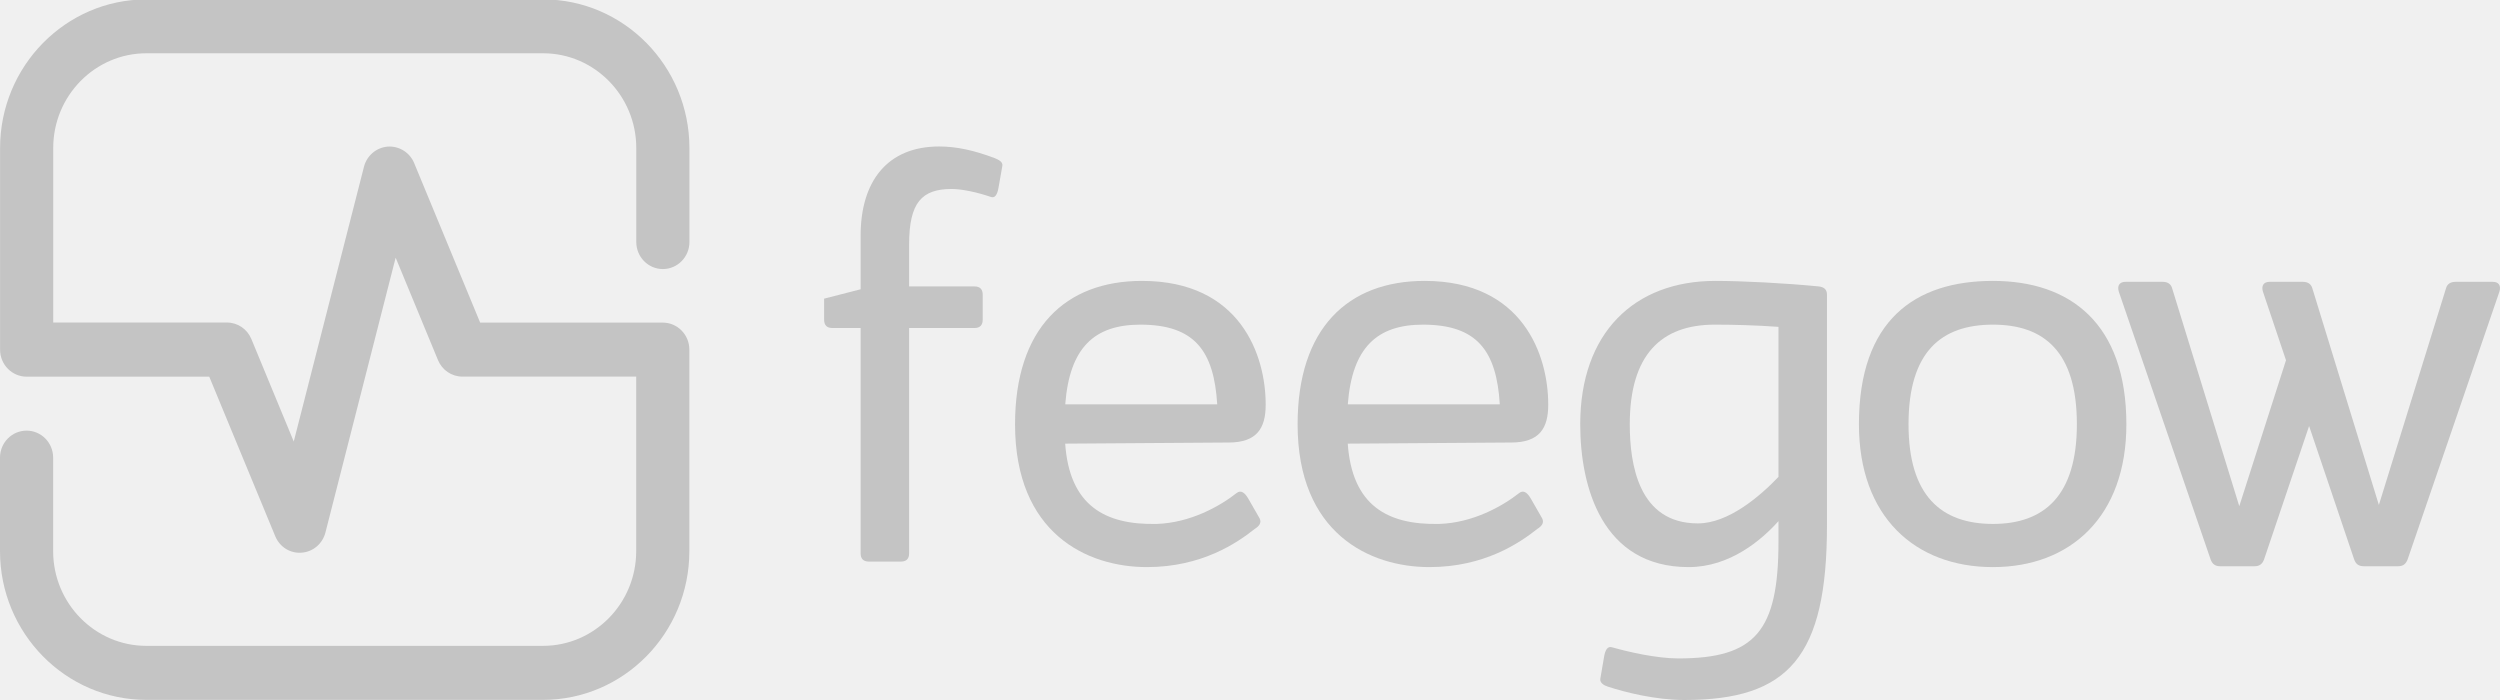
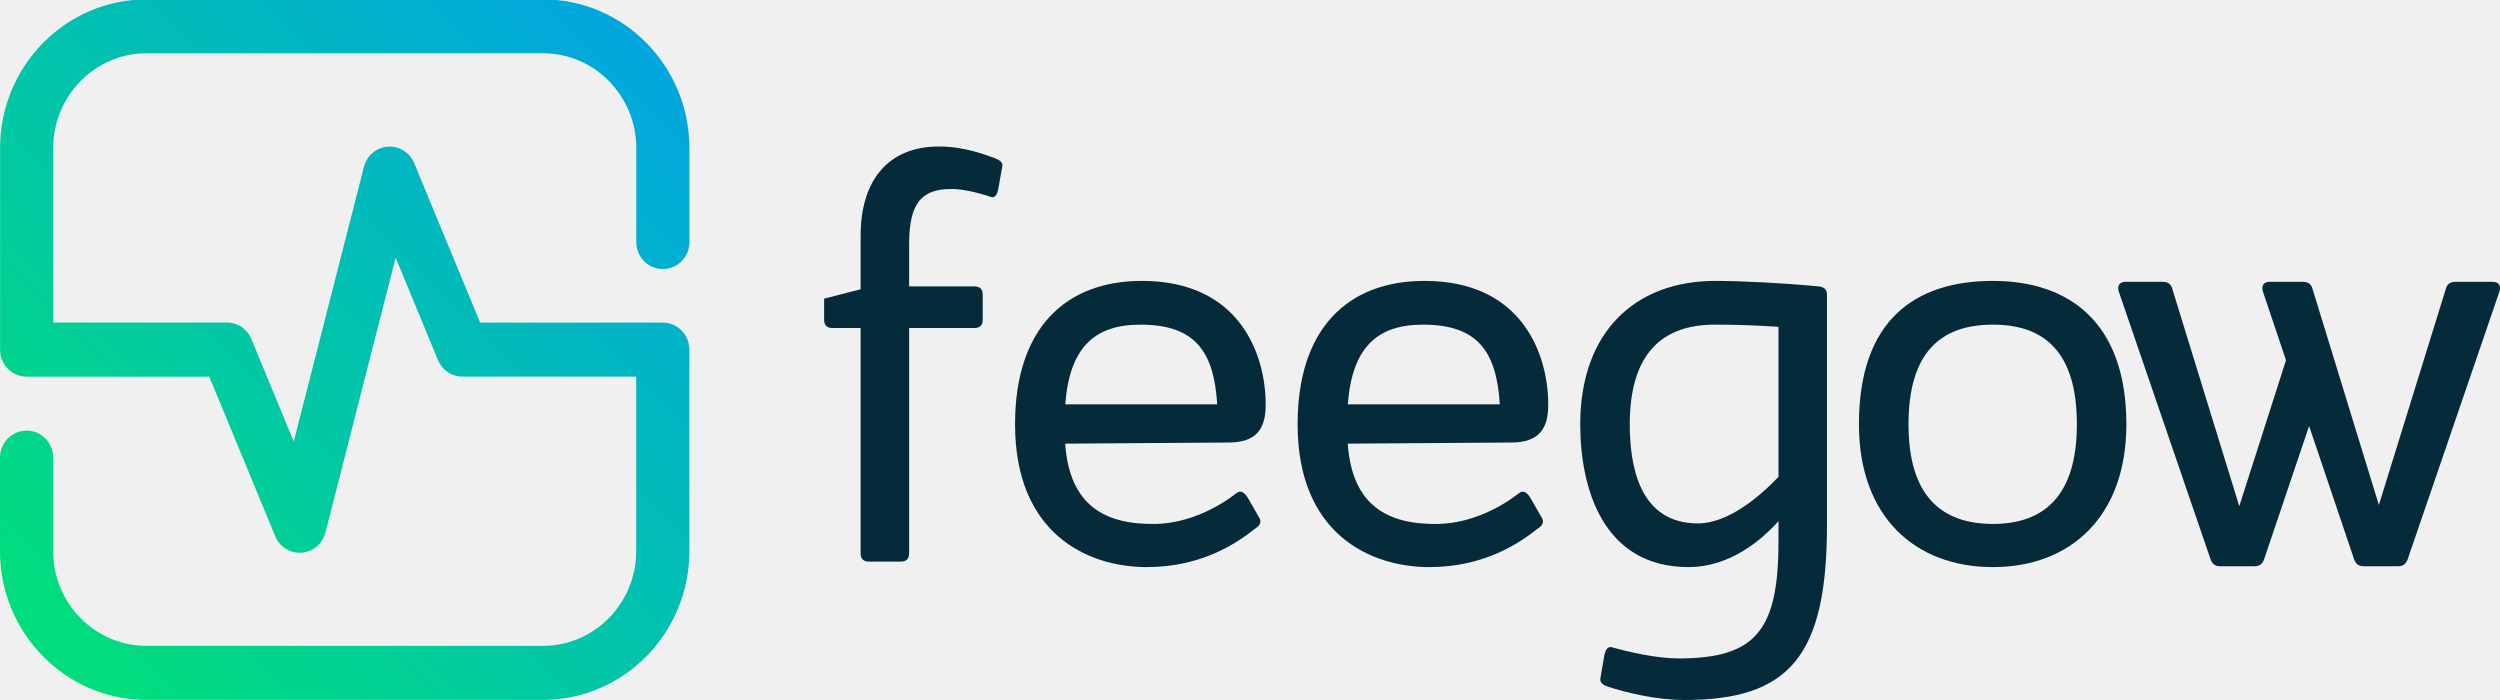
<svg xmlns="http://www.w3.org/2000/svg" width="100" height="28" viewBox="0 0 100 28" fill="none">
  <g clip-path="url(#clip0_2837_109)">
-     <path d="M40.091 6.652L39.939 7.516C39.895 7.761 39.808 7.958 39.612 7.87C39.088 7.692 38.478 7.559 38.065 7.559C36.866 7.559 36.365 8.112 36.365 9.773V11.457H38.981C39.198 11.457 39.308 11.569 39.308 11.789V12.787C39.308 13.008 39.198 13.12 38.981 13.12H36.365V22.131C36.365 22.352 36.256 22.463 36.038 22.463H34.753C34.535 22.463 34.425 22.352 34.425 22.131V13.12H33.292C33.075 13.12 32.965 13.008 32.965 12.787V11.946L34.425 11.571V9.424C34.425 7.253 35.494 5.859 37.565 5.859C38.261 5.859 38.96 6.013 39.787 6.324C39.939 6.388 40.136 6.476 40.091 6.652Z" fill="#c4c4c4" />
-     <path d="M48.689 16.174C48.558 14.048 47.796 12.986 45.615 12.986C43.785 12.986 42.783 13.894 42.61 16.174H48.689ZM50.627 16.174V16.195C50.627 17.126 50.278 17.701 49.145 17.701L42.607 17.746C42.78 20.204 44.175 21.003 46.267 20.957C47.618 20.912 48.794 20.25 49.469 19.718C49.645 19.585 49.797 19.718 49.928 19.939L50.386 20.737C50.472 20.915 50.365 21.048 50.189 21.157C49.493 21.71 48.077 22.684 45.875 22.684C43.479 22.684 40.602 21.333 40.602 16.972C40.602 13.141 42.607 11.236 45.678 11.236C49.626 11.236 50.627 14.226 50.627 16.174Z" fill="#c4c4c4" />
-     <path d="M59.992 16.174C59.861 14.048 59.099 12.986 56.918 12.986C55.088 12.986 54.085 13.894 53.912 16.174H59.992ZM61.929 16.174V16.195C61.929 17.126 61.581 17.701 60.447 17.701L53.91 17.746C54.083 20.204 55.478 21.003 57.57 20.957C58.921 20.912 60.096 20.25 60.772 19.718C60.947 19.585 61.099 19.718 61.23 19.939L61.688 20.737C61.775 20.915 61.667 21.048 61.492 21.157C60.795 21.71 59.379 22.684 57.177 22.684C54.782 22.684 51.904 21.333 51.904 16.972C51.904 13.141 53.91 11.236 56.981 11.236C60.926 11.236 61.929 14.226 61.929 16.174Z" fill="#c4c4c4" />
-     <path d="M71.139 19.076V13.074C70.223 13.008 69.33 12.986 68.589 12.986C66.453 12.986 65.191 14.184 65.191 16.972C65.191 18.566 65.539 20.936 67.914 20.936C69.136 20.936 70.398 19.851 71.139 19.076ZM73.079 11.789V21.003C73.079 26.273 71.553 28 67.372 28C66.217 28 64.997 27.689 64.322 27.468C64.17 27.423 63.974 27.314 64.015 27.135L64.167 26.249C64.212 26.007 64.298 25.829 64.495 25.895C65.125 26.074 66.259 26.337 67.131 26.337C70.205 26.337 71.139 25.252 71.139 21.665V20.846C70.464 21.599 69.199 22.684 67.545 22.684C64.081 22.684 63.209 19.473 63.209 16.972C63.209 13.319 65.366 11.236 68.613 11.236C69.681 11.236 71.401 11.324 72.752 11.457C72.948 11.48 73.079 11.568 73.079 11.789Z" fill="#c4c4c4" />
-     <path d="M83.075 16.972C83.075 14.072 81.769 12.986 79.719 12.986C77.648 12.986 76.341 14.072 76.341 16.972C76.341 19.829 77.648 20.957 79.719 20.957C81.766 20.957 83.075 19.829 83.075 16.972ZM74.357 16.972C74.357 12.808 76.601 11.236 79.716 11.236C82.811 11.236 85.055 12.941 85.055 16.972C85.055 20.67 82.811 22.684 79.716 22.684C76.603 22.684 74.357 20.67 74.357 16.972Z" fill="#c4c4c4" />
-     <path d="M99.978 11.662L96.305 22.376C96.237 22.559 96.124 22.65 95.922 22.65H94.548C94.346 22.65 94.231 22.559 94.166 22.376L92.364 17.041L90.563 22.376C90.495 22.559 90.382 22.65 90.181 22.65H88.806C88.605 22.65 88.49 22.559 88.424 22.376L84.751 11.662C84.683 11.433 84.774 11.273 85.02 11.273H86.508C86.712 11.273 86.845 11.366 86.89 11.547L89.571 20.247L91.44 14.41L90.516 11.662C90.448 11.433 90.54 11.273 90.786 11.273H92.116C92.317 11.273 92.453 11.366 92.498 11.547L95.155 20.199L97.836 11.547C97.881 11.364 98.017 11.273 98.218 11.273H99.706C99.957 11.271 100.046 11.433 99.978 11.662Z" fill="#c4c4c4" />
+     <path d="M40.091 6.652L39.939 7.516C39.895 7.761 39.808 7.958 39.612 7.87C39.088 7.692 38.478 7.559 38.065 7.559C36.866 7.559 36.365 8.112 36.365 9.773V11.457H38.981C39.198 11.457 39.308 11.569 39.308 11.789V12.787C39.308 13.008 39.198 13.12 38.981 13.12H36.365V22.131C36.365 22.352 36.256 22.463 36.038 22.463H34.753C34.535 22.463 34.425 22.352 34.425 22.131V13.12H33.292C33.075 13.12 32.965 13.008 32.965 12.787V11.946L34.425 11.571V9.424C34.425 7.253 35.494 5.859 37.565 5.859C38.261 5.859 38.96 6.013 39.787 6.324C39.939 6.388 40.136 6.476 40.091 6.652Z" fill="#052B3B" />
+     <path d="M48.689 16.174C48.558 14.048 47.796 12.986 45.615 12.986C43.785 12.986 42.783 13.894 42.61 16.174H48.689ZM50.627 16.174V16.195C50.627 17.126 50.278 17.701 49.145 17.701L42.607 17.746C42.78 20.204 44.175 21.003 46.267 20.957C47.618 20.912 48.794 20.25 49.469 19.718C49.645 19.585 49.797 19.718 49.928 19.939L50.386 20.737C50.472 20.915 50.365 21.048 50.189 21.157C49.493 21.71 48.077 22.684 45.875 22.684C43.479 22.684 40.602 21.333 40.602 16.972C40.602 13.141 42.607 11.236 45.678 11.236C49.626 11.236 50.627 14.226 50.627 16.174Z" fill="#052B3B" />
+     <path d="M59.992 16.174C59.861 14.048 59.099 12.986 56.918 12.986C55.088 12.986 54.085 13.894 53.912 16.174H59.992ZM61.929 16.174V16.195C61.929 17.126 61.581 17.701 60.447 17.701L53.91 17.746C54.083 20.204 55.478 21.003 57.57 20.957C58.921 20.912 60.096 20.25 60.772 19.718C60.947 19.585 61.099 19.718 61.23 19.939L61.688 20.737C61.775 20.915 61.667 21.048 61.492 21.157C60.795 21.71 59.379 22.684 57.177 22.684C54.782 22.684 51.904 21.333 51.904 16.972C51.904 13.141 53.91 11.236 56.981 11.236C60.926 11.236 61.929 14.226 61.929 16.174Z" fill="#052B3B" />
+     <path d="M71.139 19.076V13.074C70.223 13.008 69.33 12.986 68.589 12.986C66.453 12.986 65.191 14.184 65.191 16.972C65.191 18.566 65.539 20.936 67.914 20.936C69.136 20.936 70.398 19.851 71.139 19.076ZM73.079 11.789V21.003C73.079 26.273 71.553 28 67.372 28C66.217 28 64.997 27.689 64.322 27.468C64.17 27.423 63.974 27.314 64.015 27.135L64.167 26.249C64.212 26.007 64.298 25.829 64.495 25.895C65.125 26.074 66.259 26.337 67.131 26.337C70.205 26.337 71.139 25.252 71.139 21.665V20.846C70.464 21.599 69.199 22.684 67.545 22.684C64.081 22.684 63.209 19.473 63.209 16.972C63.209 13.319 65.366 11.236 68.613 11.236C69.681 11.236 71.401 11.324 72.752 11.457C72.948 11.48 73.079 11.568 73.079 11.789Z" fill="#052B3B" />
+     <path d="M83.075 16.972C83.075 14.072 81.769 12.986 79.719 12.986C77.648 12.986 76.341 14.072 76.341 16.972C76.341 19.829 77.648 20.957 79.719 20.957C81.766 20.957 83.075 19.829 83.075 16.972ZM74.357 16.972C74.357 12.808 76.601 11.236 79.716 11.236C82.811 11.236 85.055 12.941 85.055 16.972C85.055 20.67 82.811 22.684 79.716 22.684C76.603 22.684 74.357 20.67 74.357 16.972Z" fill="#052B3B" />
+     <path d="M99.978 11.662L96.305 22.376C96.237 22.559 96.124 22.65 95.922 22.65H94.548C94.346 22.65 94.231 22.559 94.166 22.376L92.364 17.041L90.563 22.376C90.495 22.559 90.382 22.65 90.181 22.65H88.806C88.605 22.65 88.49 22.559 88.424 22.376L84.751 11.662C84.683 11.433 84.774 11.273 85.02 11.273H86.508C86.712 11.273 86.845 11.366 86.89 11.547L89.571 20.247L91.44 14.41L90.516 11.662C90.448 11.433 90.54 11.273 90.786 11.273H92.116C92.317 11.273 92.453 11.366 92.498 11.547L95.155 20.199L97.836 11.547C97.881 11.364 98.017 11.273 98.218 11.273H99.706C99.957 11.271 100.046 11.433 99.978 11.662Z" fill="#052B3B" />
    <mask id="mask0_2837_109" style="mask-type:alpha" maskUnits="userSpaceOnUse" x="0" y="0" width="29" height="28">
      <path d="M28.166 0H0V28H28.166V0Z" fill="url(#paint0_linear_2837_109)" />
    </mask>
    <g mask="url(#mask0_2837_109)">
-       <path d="M26.514 10.762C27.1 10.762 27.577 10.278 27.577 9.682V5.925C27.577 2.645 24.951 -0.024 21.723 -0.024H5.857C2.629 -0.024 0.003 2.645 0.003 5.925V13.987C0.003 14.583 0.479 15.067 1.066 15.067H8.37L11.009 21.447C11.187 21.881 11.611 22.144 12.064 22.107C12.52 22.075 12.902 21.75 13.017 21.301L15.826 10.307L17.52 14.405C17.685 14.806 18.07 15.065 18.5 15.065H25.448V22.046C25.448 24.134 23.775 25.834 21.72 25.834H5.854C3.799 25.834 2.126 24.134 2.126 22.046V18.305C2.126 17.709 1.649 17.225 1.063 17.225C0.476 17.225 0 17.709 0 18.305V22.046C0 25.326 2.626 27.995 5.854 27.995H21.72C24.948 27.995 27.574 25.326 27.574 22.046V13.984C27.574 13.388 27.098 12.904 26.511 12.904H19.206L16.567 6.524C16.392 6.101 15.97 5.835 15.512 5.864C15.057 5.899 14.675 6.221 14.559 6.67L11.75 17.661L10.056 13.564C9.891 13.162 9.506 12.901 9.077 12.901H2.129V5.92C2.129 3.832 3.801 2.131 5.857 2.131H21.723C23.778 2.131 25.451 3.832 25.451 5.92V9.677C25.451 10.278 25.927 10.762 26.514 10.762Z" fill="#c4c4c4  " />
+       <path d="M26.514 10.762C27.1 10.762 27.577 10.278 27.577 9.682V5.925C27.577 2.645 24.951 -0.024 21.723 -0.024H5.857C2.629 -0.024 0.003 2.645 0.003 5.925V13.987C0.003 14.583 0.479 15.067 1.066 15.067H8.37L11.009 21.447C11.187 21.881 11.611 22.144 12.064 22.107C12.52 22.075 12.902 21.75 13.017 21.301L15.826 10.307L17.52 14.405C17.685 14.806 18.07 15.065 18.5 15.065H25.448V22.046C25.448 24.134 23.775 25.834 21.72 25.834H5.854C3.799 25.834 2.126 24.134 2.126 22.046V18.305C2.126 17.709 1.649 17.225 1.063 17.225C0.476 17.225 0 17.709 0 18.305V22.046C0 25.326 2.626 27.995 5.854 27.995H21.72C24.948 27.995 27.574 25.326 27.574 22.046V13.984C27.574 13.388 27.098 12.904 26.511 12.904H19.206L16.567 6.524C16.392 6.101 15.97 5.835 15.512 5.864C15.057 5.899 14.675 6.221 14.559 6.67L11.75 17.661L10.056 13.564C9.891 13.162 9.506 12.901 9.077 12.901H2.129V5.92C2.129 3.832 3.801 2.131 5.857 2.131H21.723C23.778 2.131 25.451 3.832 25.451 5.92V9.677C25.451 10.278 25.927 10.762 26.514 10.762Z" fill="url(#paint1_linear_2837_109)" />
    </g>
  </g>
  <defs>
    <linearGradient id="paint0_linear_2837_109" x1="27.429" y1="0.695" x2="0.318" y2="26.741" gradientUnits="userSpaceOnUse">
      <stop stop-color="#00A2E7" />
      <stop offset="0.484" stop-color="#00C4AA" />
      <stop offset="1" stop-color="#00E176" />
    </linearGradient>
    <linearGradient id="paint1_linear_2837_109" x1="26.023" y1="1.556" x2="2.376" y2="25.131" gradientUnits="userSpaceOnUse">
      <stop stop-color="#01A6E0" />
      <stop offset="1" stop-color="#01DD7D" />
    </linearGradient>
    <clipPath id="clip0_2837_109">
      <rect width="100" height="28" fill="white" />
    </clipPath>
  </defs>
</svg>
